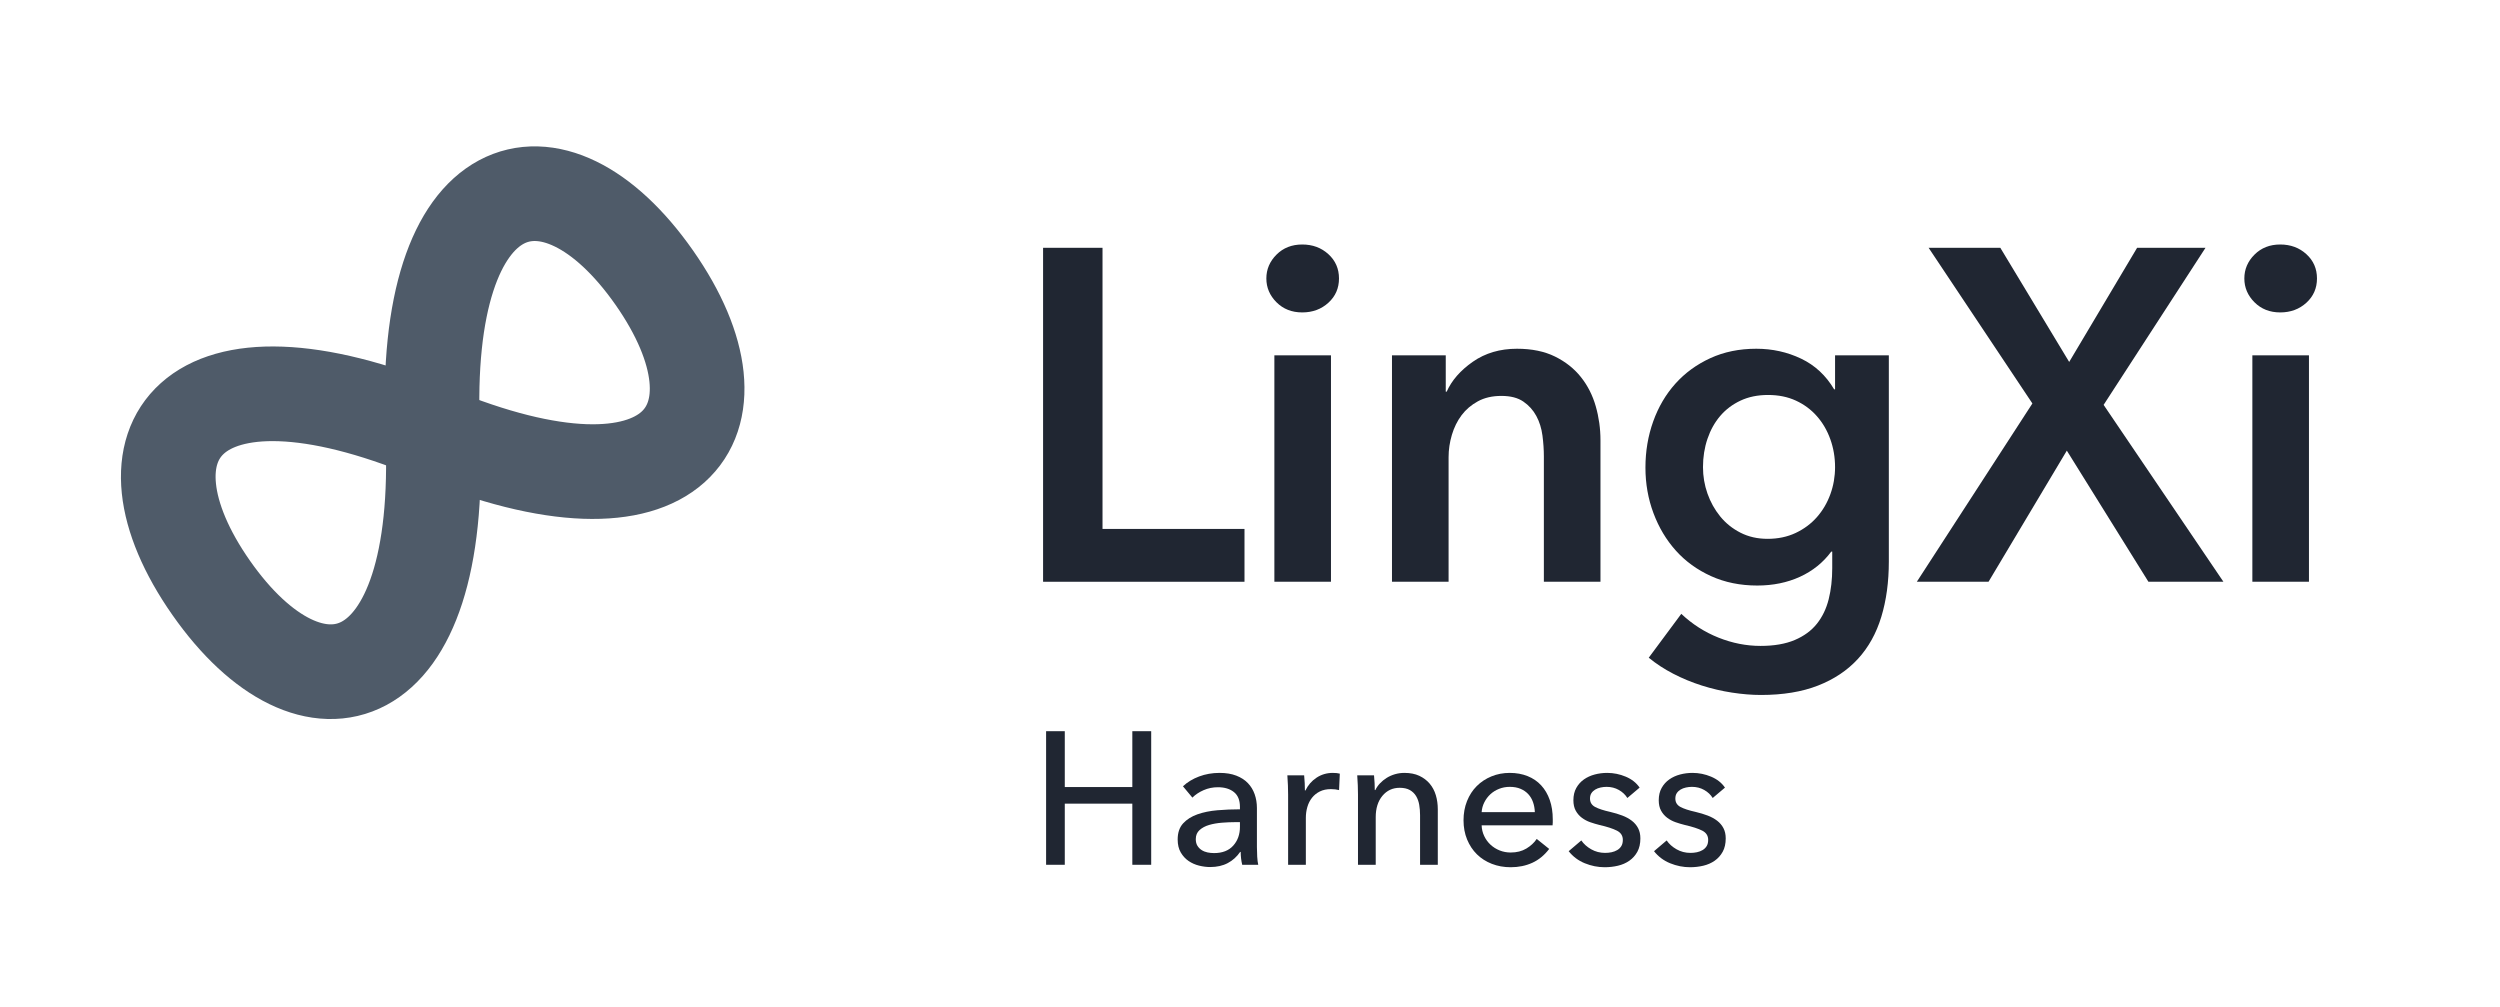
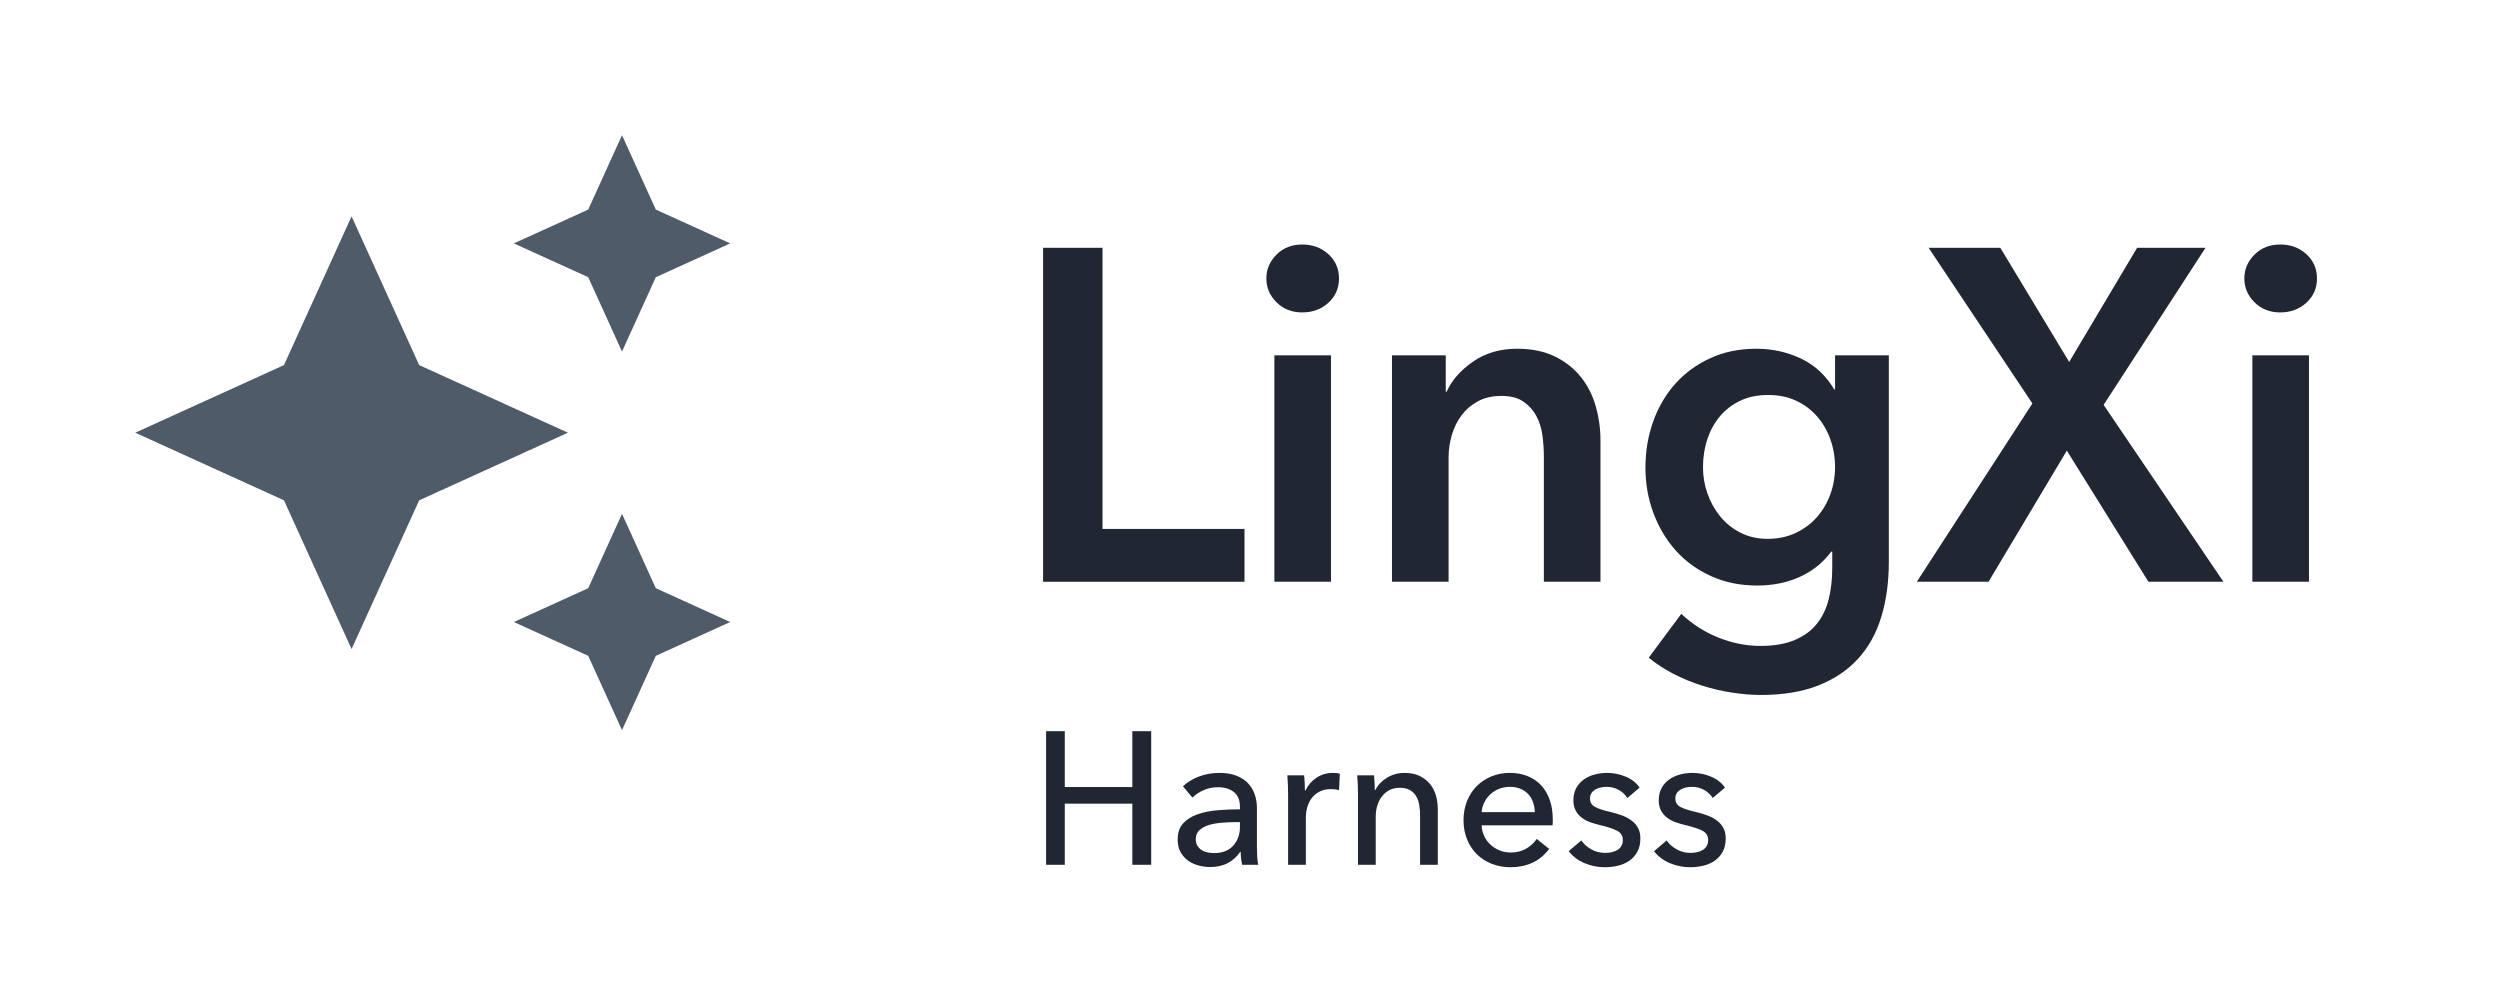
<svg xmlns="http://www.w3.org/2000/svg" width="318" height="128" viewBox="0 0 318 128" role="img" aria-label="LingXi Harness">
  <g transform="translate(0 0) scale(.86)">
-     <path d="M24 64C24 38 43 31 64 64C85 97 104 90 104 64C104 38 85 31 64 64C43 97 24 90 24 64Z" transform="rotate(-35 64 64)" fill="none" stroke="#4F5B69" stroke-width="14" stroke-linecap="round" stroke-linejoin="round" />
+     <path d="M52 32L62 54L84 64L62 74L52 96L42 74L20 64L42 54ZM92 20L97 31L108 36L97 41L92 52L87 41L76 36L87 31ZM92 76L97 87L108 92L97 97L92 108L87 97L76 92L87 87Z" fill="#4F5B69" />
  </g>
  <g fill="#202632">
    <path d="M78 708H204V112H505V0H78Z" transform="translate(128.000 74) scale(0.06 -0.06)" />
    <path d="M74 480H194V0H74ZM57 643Q57 672 78.5 693.5Q100 715 133 715Q166 715 188.5 694.5Q211 674 211 643Q211 612 188.5 591.5Q166 571 133 571Q100 571 78.5 592.5Q57 614 57 643Z" transform="translate(157.660 74) scale(0.06 -0.06)" />
    <path d="M72 480H186V403H188Q204 439 243.5 466.5Q283 494 337 494Q384 494 417.5 477.5Q451 461 472.5 434.0Q494 407 504.0 372.0Q514 337 514 300V0H394V266Q394 287 391.0 310.0Q388 333 378.0 351.5Q368 370 350.5 382.0Q333 394 304 394Q275 394 254.0 382.5Q233 371 219.5 353.0Q206 335 199.0 311.5Q192 288 192 264V0H72Z" transform="translate(172.740 74) scale(0.06 -0.06)" />
    <path d="M560 480V43Q560 -22 544.0 -74.5Q528 -127 494.5 -163.5Q461 -200 410.0 -220.0Q359 -240 289 -240Q260 -240 227.5 -235.0Q195 -230 163.5 -220.0Q132 -210 103.0 -195.0Q74 -180 51 -161L120 -68Q155 -101 199.0 -118.5Q243 -136 288 -136Q331 -136 360.5 -123.5Q390 -111 407.5 -89.0Q425 -67 432.5 -37.0Q440 -7 440 29V64H438Q412 29 371.5 10.5Q331 -8 281 -8Q227 -8 183.0 12.0Q139 32 108.5 66.0Q78 100 61.0 145.5Q44 191 44 242Q44 294 60.5 340.0Q77 386 107.5 420.0Q138 454 181.5 474.0Q225 494 279 494Q330 494 374.0 473.0Q418 452 444 408H446V480ZM304 396Q271 396 245.5 384.0Q220 372 202.5 351.5Q185 331 175.5 303.0Q166 275 166 243Q166 214 175.5 187.0Q185 160 202.5 138.5Q220 117 245.5 104.0Q271 91 303 91Q336 91 362.5 103.5Q389 116 407.5 137.0Q426 158 436.0 185.5Q446 213 446 243Q446 274 436.0 302.0Q426 330 407.5 351.0Q389 372 363.0 384.0Q337 396 304 396Z" transform="translate(206.660 74) scale(0.06 -0.06)" />
    <path d="M249 378 29 708H181L327 466L471 708H616L400 375L654 0H495L322 278L156 0H4Z" transform="translate(243.580 74) scale(0.06 -0.06)" />
    <path d="M74 480H194V0H74ZM57 643Q57 672 78.5 693.5Q100 715 133 715Q166 715 188.5 694.5Q211 674 211 643Q211 612 188.5 591.5Q166 571 133 571Q100 571 78.5 592.5Q57 614 57 643Z" transform="translate(282.060 74) scale(0.06 -0.06)" />
  </g>
  <g fill="#202632">
    <path d="M86 708H185V412H543V708H643V0H543V324H185V0H86Z" transform="translate(131.000 110) scale(0.024 -0.024)" />
    <path d="M376 307Q376 360 344.0 385.5Q312 411 259 411Q219 411 183.5 395.5Q148 380 124 356L74 416Q109 449 159.5 468.0Q210 487 268 487Q319 487 356.5 472.5Q394 458 418.0 433.0Q442 408 454.0 374.0Q466 340 466 301V94Q466 70 467.5 43.5Q469 17 473 0H388Q380 34 380 68H377Q351 30 311.5 9.0Q272 -12 218 -12Q190 -12 159.5 -4.5Q129 3 104.0 20.0Q79 37 62.5 65.0Q46 93 46 134Q46 188 75.0 219.5Q104 251 151.0 267.5Q198 284 257.0 289.0Q316 294 376 294ZM353 226Q318 226 280.5 223.0Q243 220 212.5 211.0Q182 202 162.0 184.0Q142 166 142 136Q142 115 150.5 101.0Q159 87 173.0 78.0Q187 69 204.0 65.5Q221 62 239 62Q305 62 340.5 101.5Q376 141 376 201V226Z" transform="translate(148.696 110) scale(0.024 -0.024)" />
    <path d="M81 372Q81 391 80.0 421.0Q79 451 77 474H166Q168 456 169.0 432.5Q170 409 170 394H173Q193 436 231.5 461.5Q270 487 318 487Q340 487 355 483L351 396Q331 401 308 401Q274 401 249.0 388.5Q224 376 207.5 355.0Q191 334 183.0 306.5Q175 279 175 249V0H81V372Z" transform="translate(161.904 110) scale(0.024 -0.024)" />
    <path d="M166 474Q168 456 169.0 433.5Q170 411 170 396H173Q182 415 197.5 431.5Q213 448 233.0 460.5Q253 473 277.0 480.0Q301 487 327 487Q373 487 406.0 471.5Q439 456 461.0 430.0Q483 404 493.5 369.0Q504 334 504 294V0H410V263Q410 292 405.5 318.0Q401 344 389.0 364.0Q377 384 356.0 396.0Q335 408 302 408Q246 408 210.5 365.5Q175 323 175 252V0H81V372Q81 391 80.0 421.0Q79 451 77 474Z" transform="translate(170.792 110) scale(0.024 -0.024)" />
    <path d="M428 279Q427 307 418.5 331.5Q410 356 393.5 374.0Q377 392 352.5 402.5Q328 413 295 413Q265 413 238.5 402.5Q212 392 192.5 374.0Q173 356 160.5 331.5Q148 307 146 279ZM523 241Q523 233 523.0 225.0Q523 217 522 209H146Q147 179 159.5 152.5Q172 126 193.0 106.5Q214 87 241.5 76.0Q269 65 300 65Q348 65 383.0 86.0Q418 107 438 137L504 84Q466 34 414.5 10.5Q363 -13 300 -13Q246 -13 200.0 5.0Q154 23 121.0 55.5Q88 88 69.0 134.0Q50 180 50 236Q50 291 68.5 337.5Q87 384 120.0 417.0Q153 450 198.0 468.5Q243 487 295 487Q347 487 389.5 470.0Q432 453 461.5 421.0Q491 389 507.0 343.5Q523 298 523 241Z" transform="translate(184.960 110) scale(0.024 -0.024)" />
    <path d="M337 354Q321 380 292.0 396.5Q263 413 227 413Q211 413 195.0 409.5Q179 406 166.5 398.5Q154 391 146.5 379.5Q139 368 139 351Q139 321 166.0 306.5Q193 292 247 280Q281 272 310.0 261.0Q339 250 360.5 233.5Q382 217 394.0 194.0Q406 171 406 140Q406 98 390.0 69.0Q374 40 347.5 21.5Q321 3 287.0 -5.0Q253 -13 217 -13Q163 -13 111.5 8.0Q60 29 26 72L93 129Q112 101 145.5 82.0Q179 63 219 63Q237 63 253.5 66.5Q270 70 283.5 78.0Q297 86 305.0 99.0Q313 112 313 132Q313 165 281.5 181.0Q250 197 189 211Q165 217 140.5 225.5Q116 234 96.0 249.0Q76 264 63.5 286.5Q51 309 51 342Q51 380 66.5 407.5Q82 435 107.0 452.5Q132 470 164.0 478.5Q196 487 230 487Q281 487 328.5 467.0Q376 447 402 409Z" transform="translate(198.912 110) scale(0.024 -0.024)" />
    <path d="M337 354Q321 380 292.0 396.5Q263 413 227 413Q211 413 195.0 409.5Q179 406 166.5 398.5Q154 391 146.5 379.5Q139 368 139 351Q139 321 166.0 306.5Q193 292 247 280Q281 272 310.0 261.0Q339 250 360.5 233.5Q382 217 394.0 194.0Q406 171 406 140Q406 98 390.0 69.0Q374 40 347.5 21.5Q321 3 287.0 -5.0Q253 -13 217 -13Q163 -13 111.5 8.0Q60 29 26 72L93 129Q112 101 145.5 82.0Q179 63 219 63Q237 63 253.5 66.5Q270 70 283.5 78.0Q297 86 305.0 99.0Q313 112 313 132Q313 165 281.5 181.0Q250 197 189 211Q165 217 140.5 225.5Q116 234 96.0 249.0Q76 264 63.5 286.5Q51 309 51 342Q51 380 66.5 407.5Q82 435 107.0 452.5Q132 470 164.0 478.5Q196 487 230 487Q281 487 328.5 467.0Q376 447 402 409Z" transform="translate(209.768 110) scale(0.024 -0.024)" />
  </g>
</svg>
